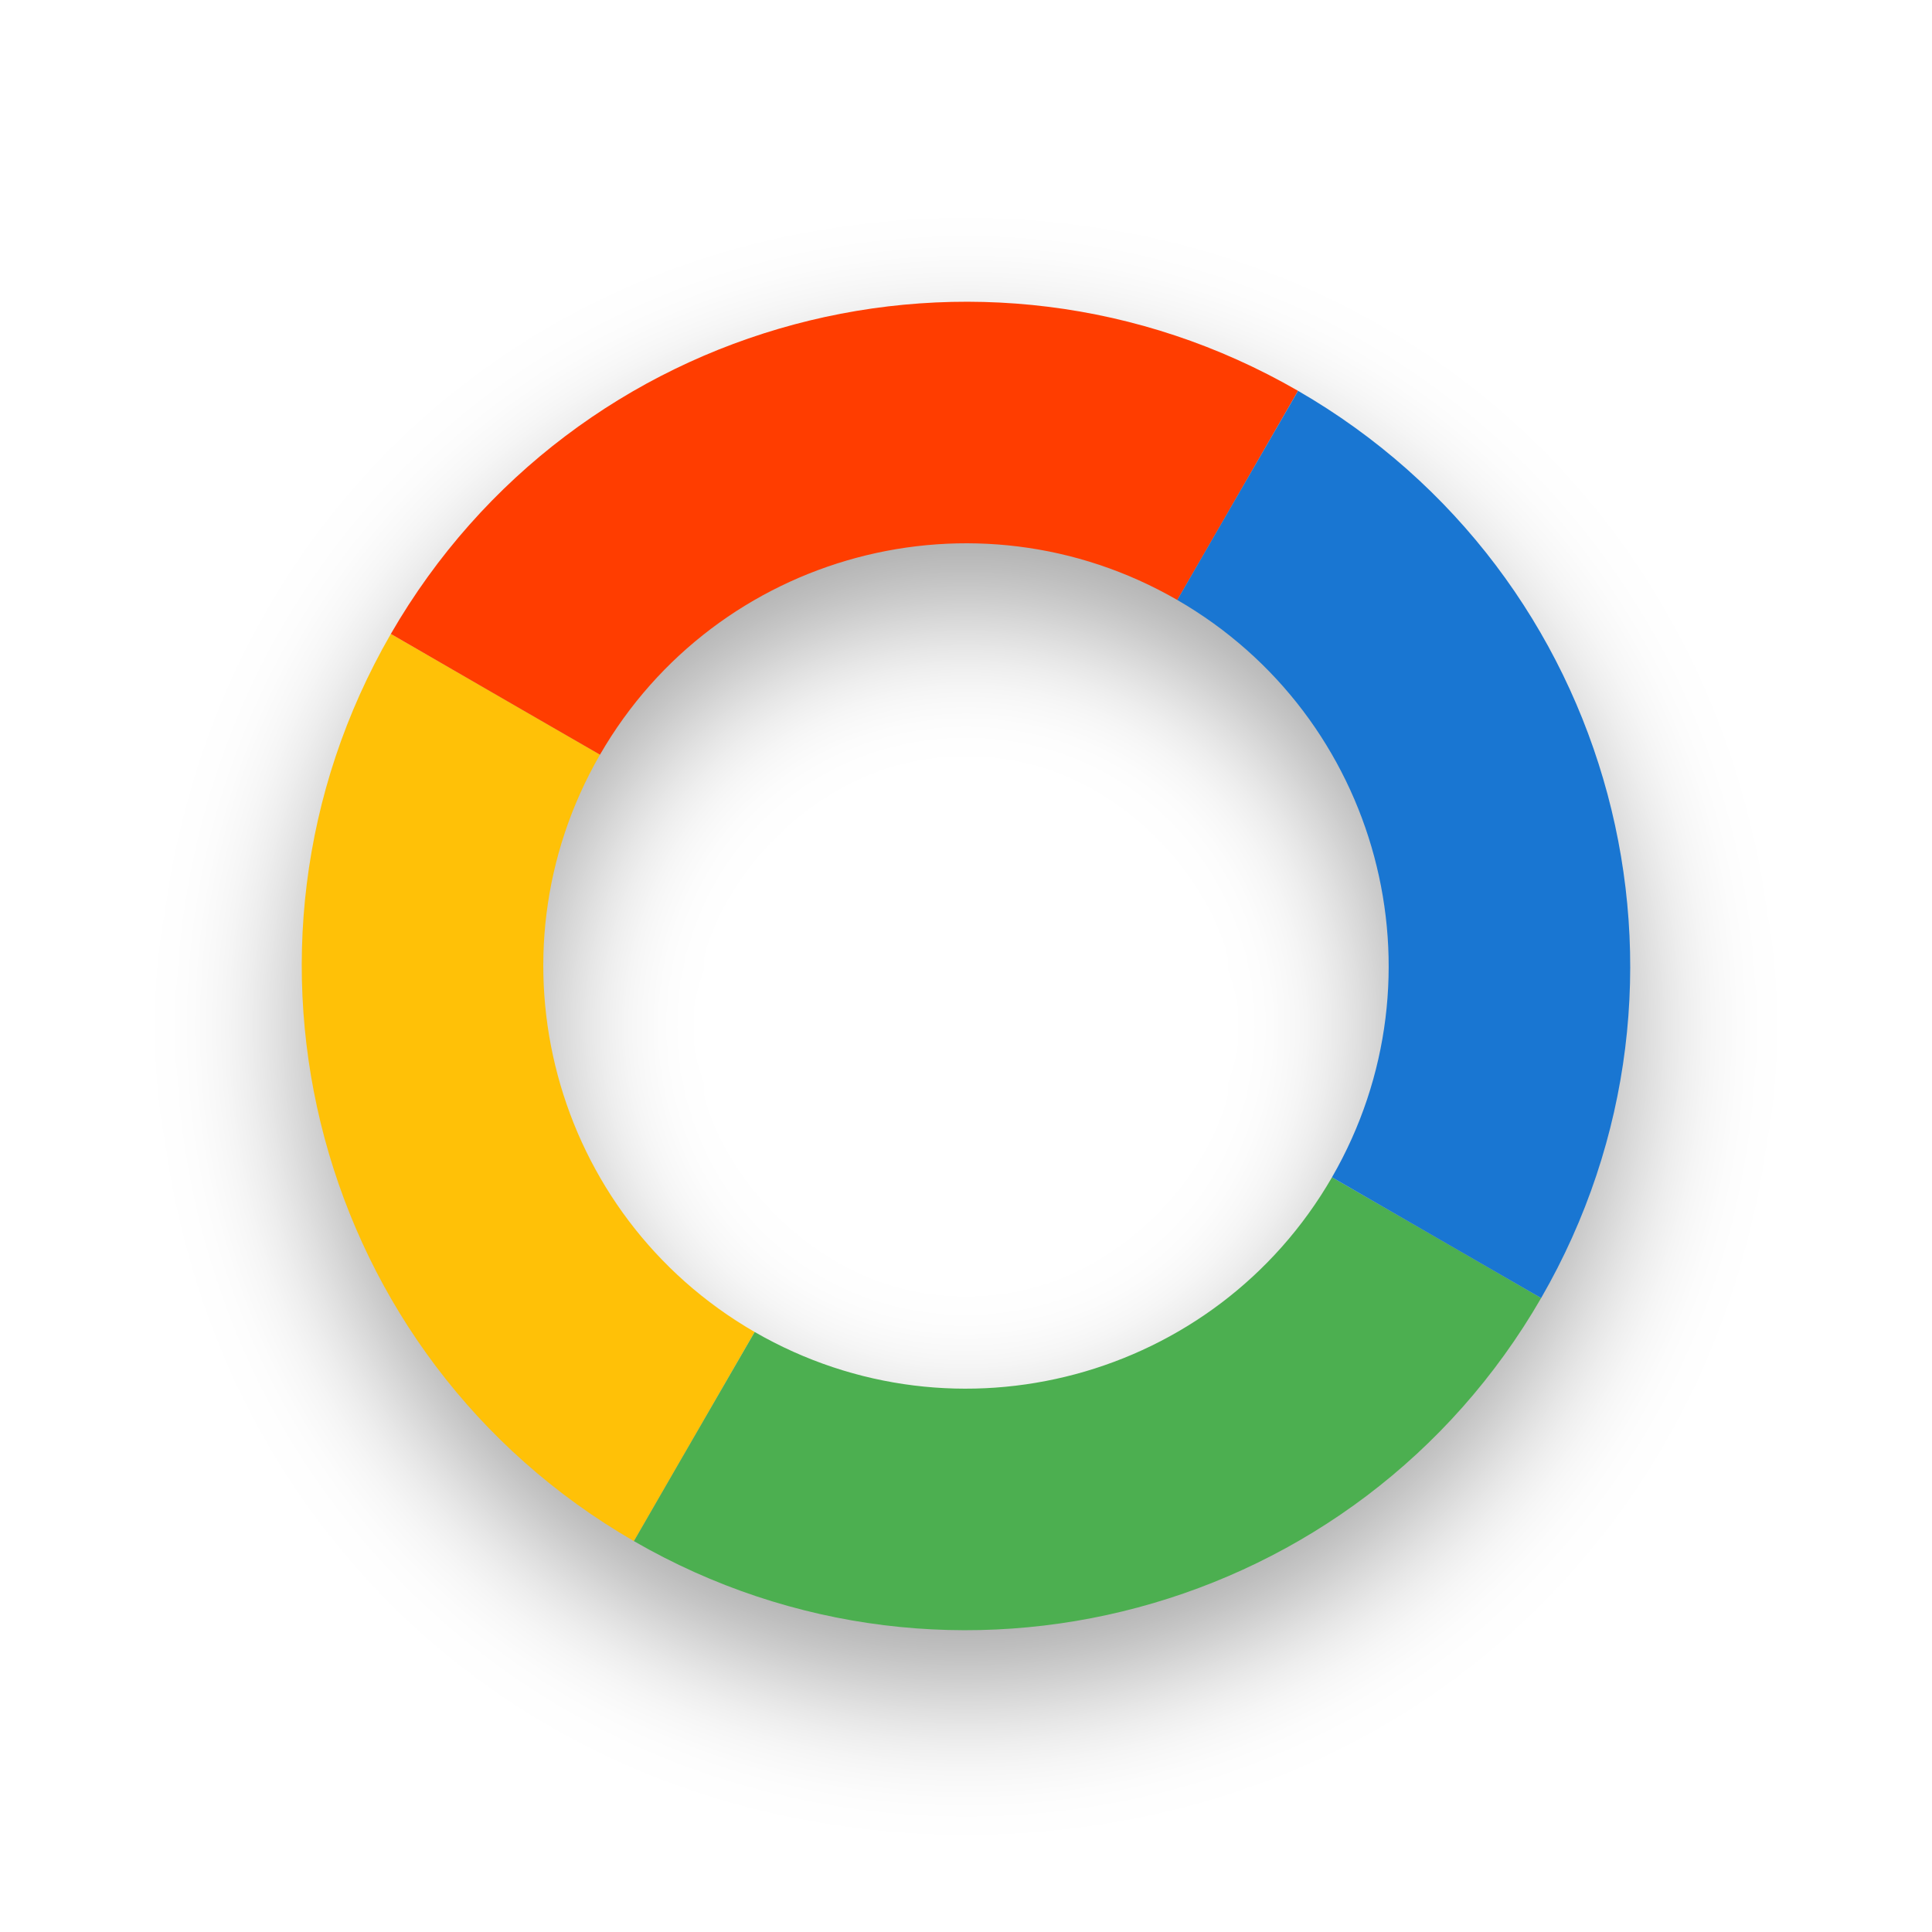
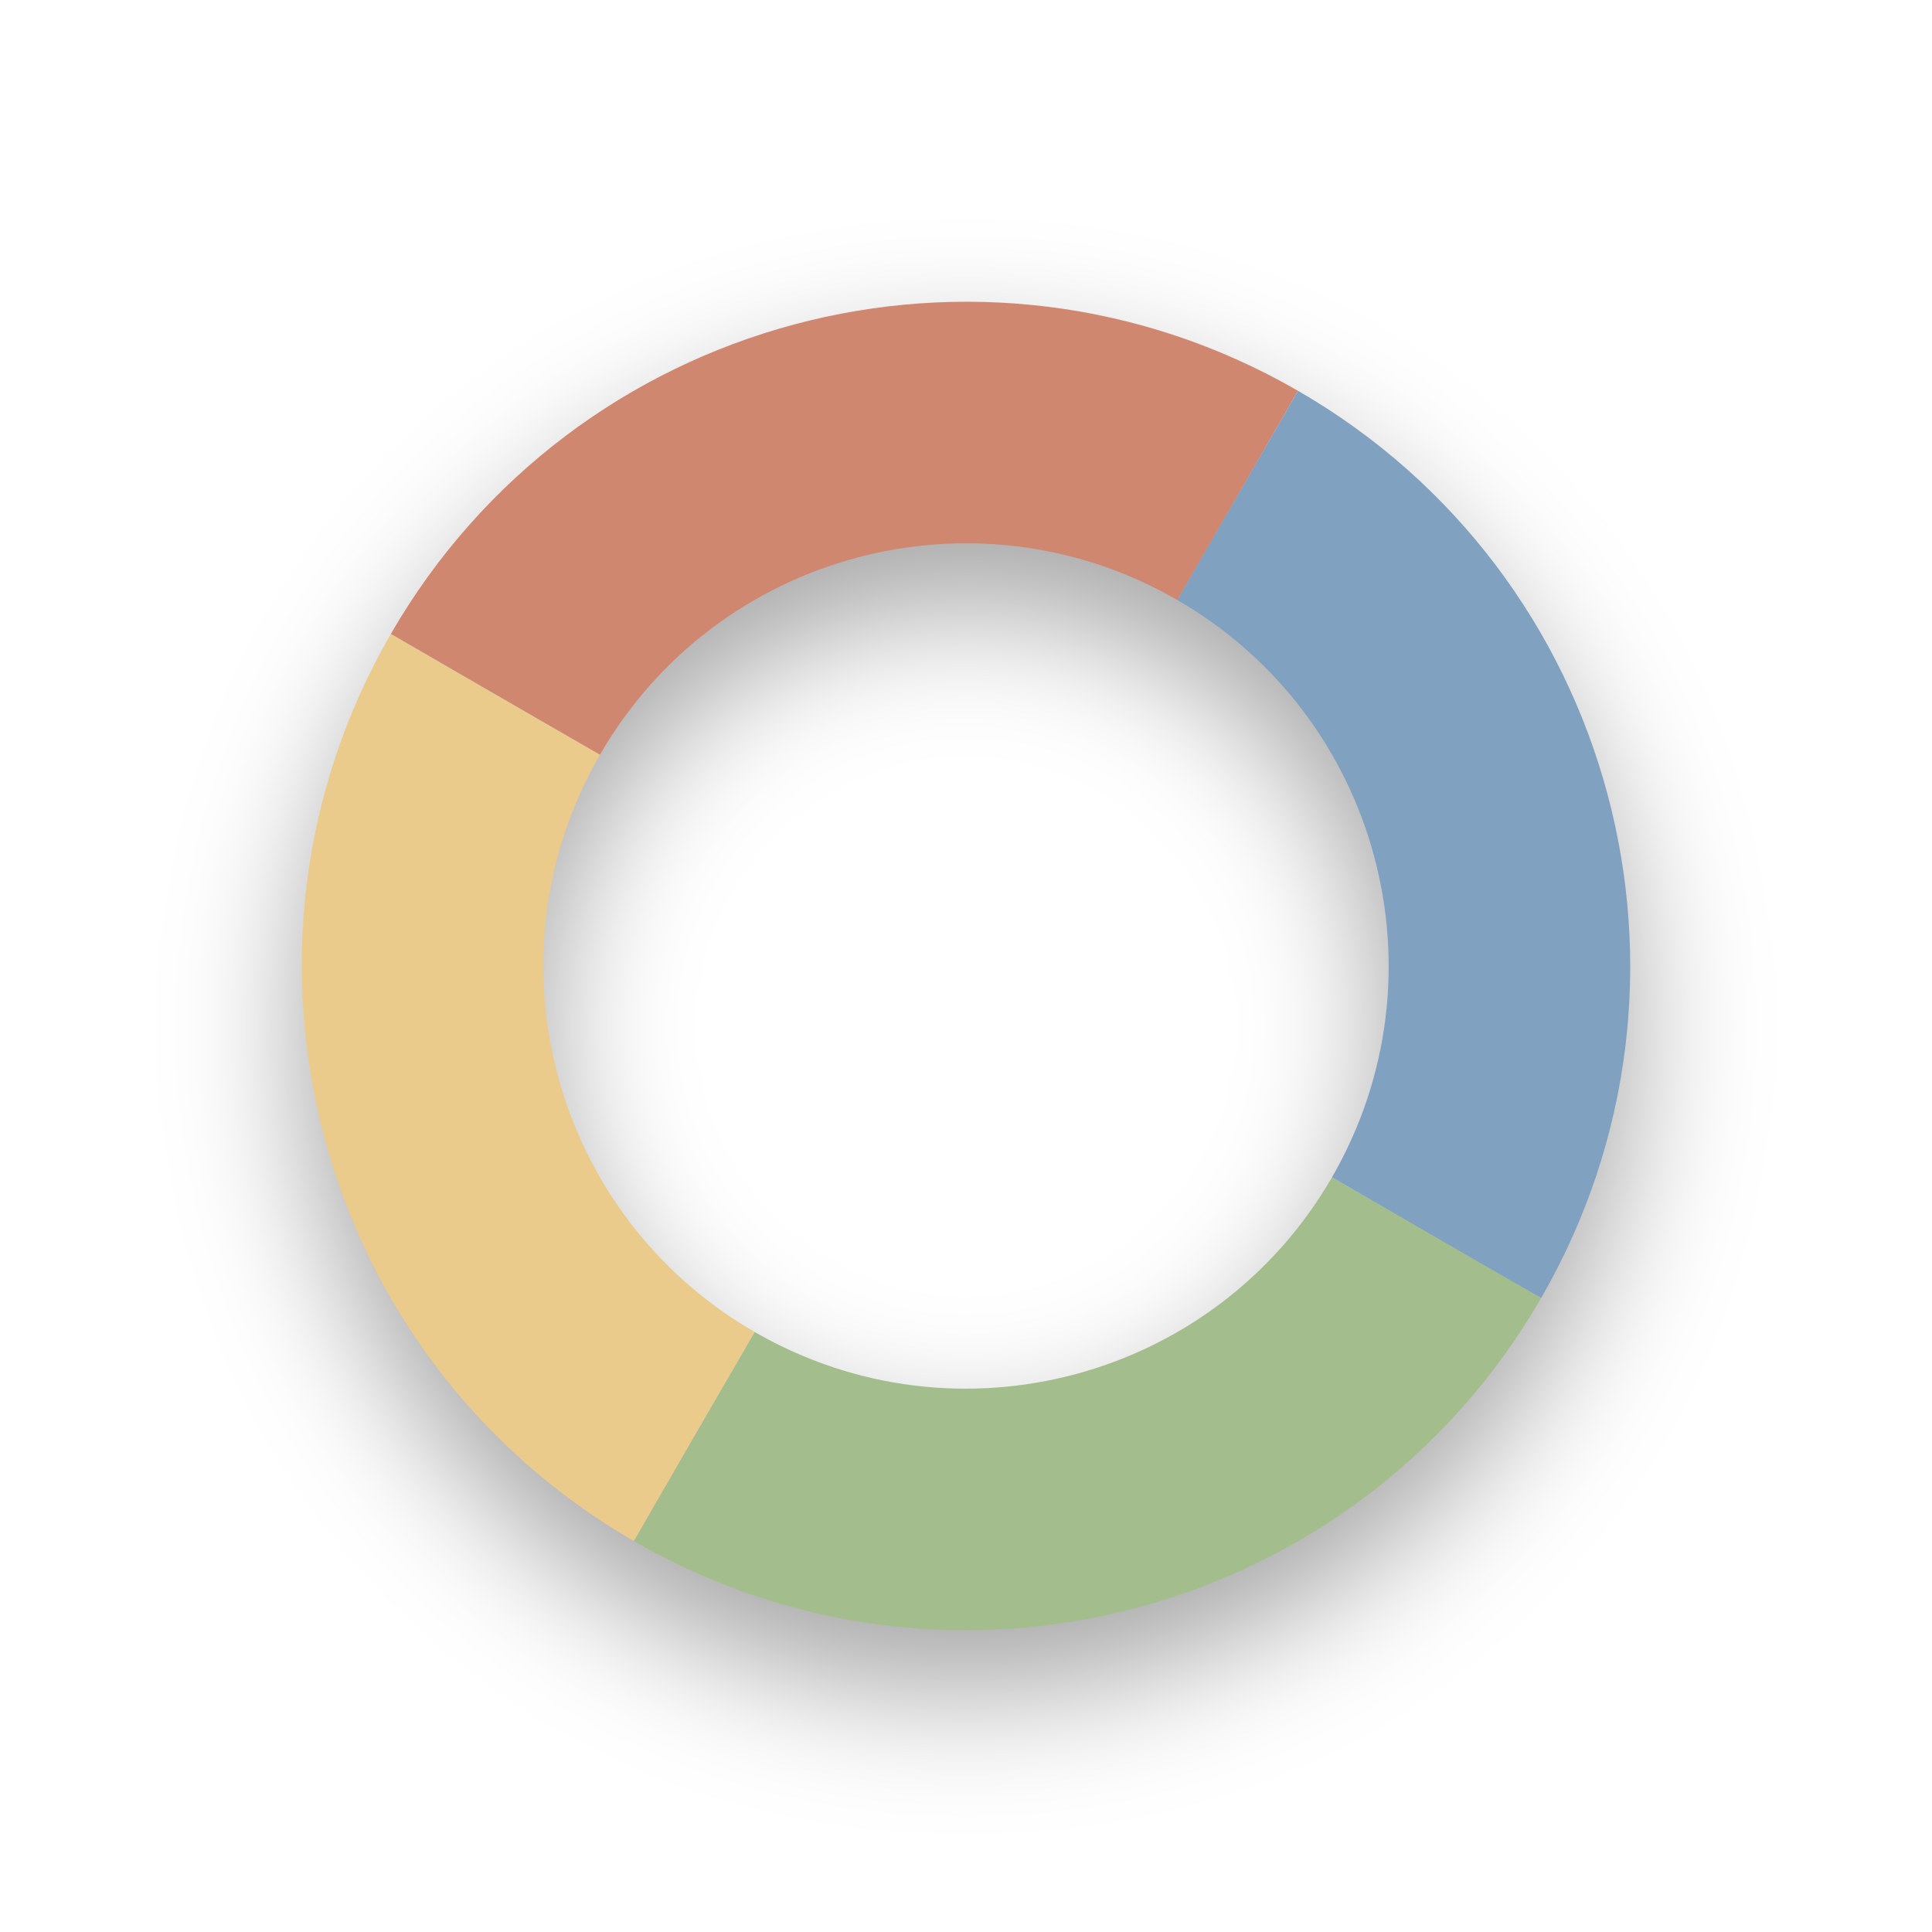
<svg xmlns="http://www.w3.org/2000/svg" width="32" height="32" viewBox="0 0 32 32" id="svg2" version="1.1">
  <defs id="defs4">
    <linearGradient gradientUnits="userSpaceOnUse" gradientTransform="matrix(1.028313,0,0,0.9836115,343.323,796.7172)" x1="17.871" y1="7.669" x2="17.871" y2="17.893" id="linearGradient-colour1">
      <stop stop-color="#FBB114" offset="0%" id="stop7" />
      <stop stop-color="#FF9508" offset="100%" id="stop9" />
    </linearGradient>
    <linearGradient gradientUnits="userSpaceOnUse" gradientTransform="matrix(0.944652,0,0,1.070723,343.323,796.7172)" x1="23.954" y1="8.61" x2="23.954" y2="19.256" id="linearGradient-colour2">
      <stop stop-color="#FF645D" offset="0%" id="stop12" />
      <stop stop-color="#FF4332" offset="100%" id="stop14" />
    </linearGradient>
    <linearGradient gradientUnits="userSpaceOnUse" gradientTransform="matrix(1.103708,0,0,0.9164209,343.323,796.7172)" x1="20.127" y1="19.205" x2="20.127" y2="29.033" id="linearGradient-colour3">
      <stop stop-color="#CA70E1" offset="0%" id="stop17" />
      <stop stop-color="#B452CB" offset="100%" id="stop19" />
    </linearGradient>
    <linearGradient gradientUnits="userSpaceOnUse" gradientTransform="matrix(1.028313,0,0,0.9836116,343.323,796.7172)" x1="16.36" y1="17.893" x2="16.36" y2="28.118" id="linearGradient-colour4">
      <stop stop-color="#14ADF6" offset="0%" id="stop22" />
      <stop stop-color="#1191F4" offset="100%" id="stop24" />
    </linearGradient>
    <linearGradient gradientUnits="userSpaceOnUse" gradientTransform="matrix(0.944652,0,0,1.070723,343.323,796.7172)" x1="13.308" y1="13.619" x2="13.308" y2="24.265" id="linearGradient-colour5">
      <stop stop-color="#52CF30" offset="0%" id="stop27" />
      <stop stop-color="#3BBD1C" offset="100%" id="stop29" />
    </linearGradient>
    <linearGradient gradientUnits="userSpaceOnUse" gradientTransform="matrix(1.103708,0,0,0.9164209,343.323,796.7172)" x1="11.766" y1="9.377" x2="11.766" y2="19.205" id="linearGradient-colour6">
      <stop stop-color="#FFD305" offset="0%" id="stop32" />
      <stop stop-color="#FDCF01" offset="100%" id="stop34" />
    </linearGradient>
    <filter style="color-interpolation-filters:sRGB" id="filter959" x="-0.12" width="1.24" y="-0.12" height="1.24">
      <feGaussianBlur stdDeviation="1.1" id="feGaussianBlur961" />
    </filter>
  </defs>
  <g id="layer1" transform="translate(0,-1020.362)">
    <path id="path921" d="m 16,1026.362 a 11,11 0 0 0 -11,11 11,11 0 0 0 11,11 11,11 0 0 0 11,-11 11,11 0 0 0 -11,-11 z m 0,4 a 7,7 0 0 1 7,7 7,7 0 0 1 -7,7 7,7 0 0 1 -7,-7 7,7 0 0 1 7,-7 z" style="opacity:0.35;fill:#000000;fill-opacity:1;stroke:none;stroke-width:2.444;stroke-linecap:round;stroke-linejoin:round;stroke-miterlimit:4;stroke-dasharray:none;stroke-opacity:1;paint-order:stroke fill markers;filter:url(#filter959)" />
    <g id="g873" transform="rotate(-60,35.9996,1071.003)">
-       <path id="path843" transform="translate(0,1020.362)" d="M 56,5 A 11,11 0 0 0 45,16 h 4 a 7,7 0 0 1 7,-7 z" style="opacity:1;fill:#ffc107;fill-opacity:1;stroke:none;stroke-width:1.76;stroke-linecap:round;stroke-linejoin:round;stroke-miterlimit:4;stroke-dasharray:none;stroke-opacity:1;paint-order:stroke fill markers" />
-       <path id="path851" transform="translate(0,1020.362)" d="m 56,5 v 4 a 7,7 0 0 1 7,7 h 4 A 11,11 0 0 0 56,5 Z" style="opacity:1;fill:#ff3d00;fill-opacity:1;stroke:none;stroke-width:1.76;stroke-linecap:round;stroke-linejoin:round;stroke-miterlimit:4;stroke-dasharray:none;stroke-opacity:1;paint-order:stroke fill markers" />
-       <path id="path853" transform="translate(0,1020.362)" d="M 45,16 A 11,11 0 0 0 56,27 V 23 A 7,7 0 0 1 49,16 Z" style="opacity:1;fill:#4caf50;fill-opacity:1;stroke:none;stroke-width:1.76;stroke-linecap:round;stroke-linejoin:round;stroke-miterlimit:4;stroke-dasharray:none;stroke-opacity:1;paint-order:stroke fill markers" />
-       <path id="path855" transform="translate(0,1020.362)" d="m 63,16 a 7,7 0 0 1 -7,7 v 4 A 11,11 0 0 0 67,16 Z" style="opacity:1;fill:#1976d2;fill-opacity:1;stroke:none;stroke-width:1.76;stroke-linecap:round;stroke-linejoin:round;stroke-miterlimit:4;stroke-dasharray:none;stroke-opacity:1;paint-order:stroke fill markers" />
+       <path id="path843" transform="translate(0,1020.362)" d="M 56,5 A 11,11 0 0 0 45,16 h 4 a 7,7 0 0 1 7,-7 z" style="opacity:1;fill:#ebcb8b;fill-opacity:1;stroke:none;stroke-width:1.76;stroke-linecap:round;stroke-linejoin:round;stroke-miterlimit:4;stroke-dasharray:none;stroke-opacity:1;paint-order:stroke fill markers" />
+       <path id="path851" transform="translate(0,1020.362)" d="m 56,5 v 4 a 7,7 0 0 1 7,7 h 4 A 11,11 0 0 0 56,5 Z" style="opacity:1;fill:#d08770;fill-opacity:1;stroke:none;stroke-width:1.76;stroke-linecap:round;stroke-linejoin:round;stroke-miterlimit:4;stroke-dasharray:none;stroke-opacity:1;paint-order:stroke fill markers" />
+       <path id="path853" transform="translate(0,1020.362)" d="M 45,16 A 11,11 0 0 0 56,27 V 23 A 7,7 0 0 1 49,16 Z" style="opacity:1;fill:#a3be8c;fill-opacity:1;stroke:none;stroke-width:1.76;stroke-linecap:round;stroke-linejoin:round;stroke-miterlimit:4;stroke-dasharray:none;stroke-opacity:1;paint-order:stroke fill markers" />
+       <path id="path855" transform="translate(0,1020.362)" d="m 63,16 a 7,7 0 0 1 -7,7 v 4 A 11,11 0 0 0 67,16 Z" style="opacity:1;fill:#81a1c1;fill-opacity:1;stroke:none;stroke-width:1.76;stroke-linecap:round;stroke-linejoin:round;stroke-miterlimit:4;stroke-dasharray:none;stroke-opacity:1;paint-order:stroke fill markers" />
    </g>
  </g>
</svg>
